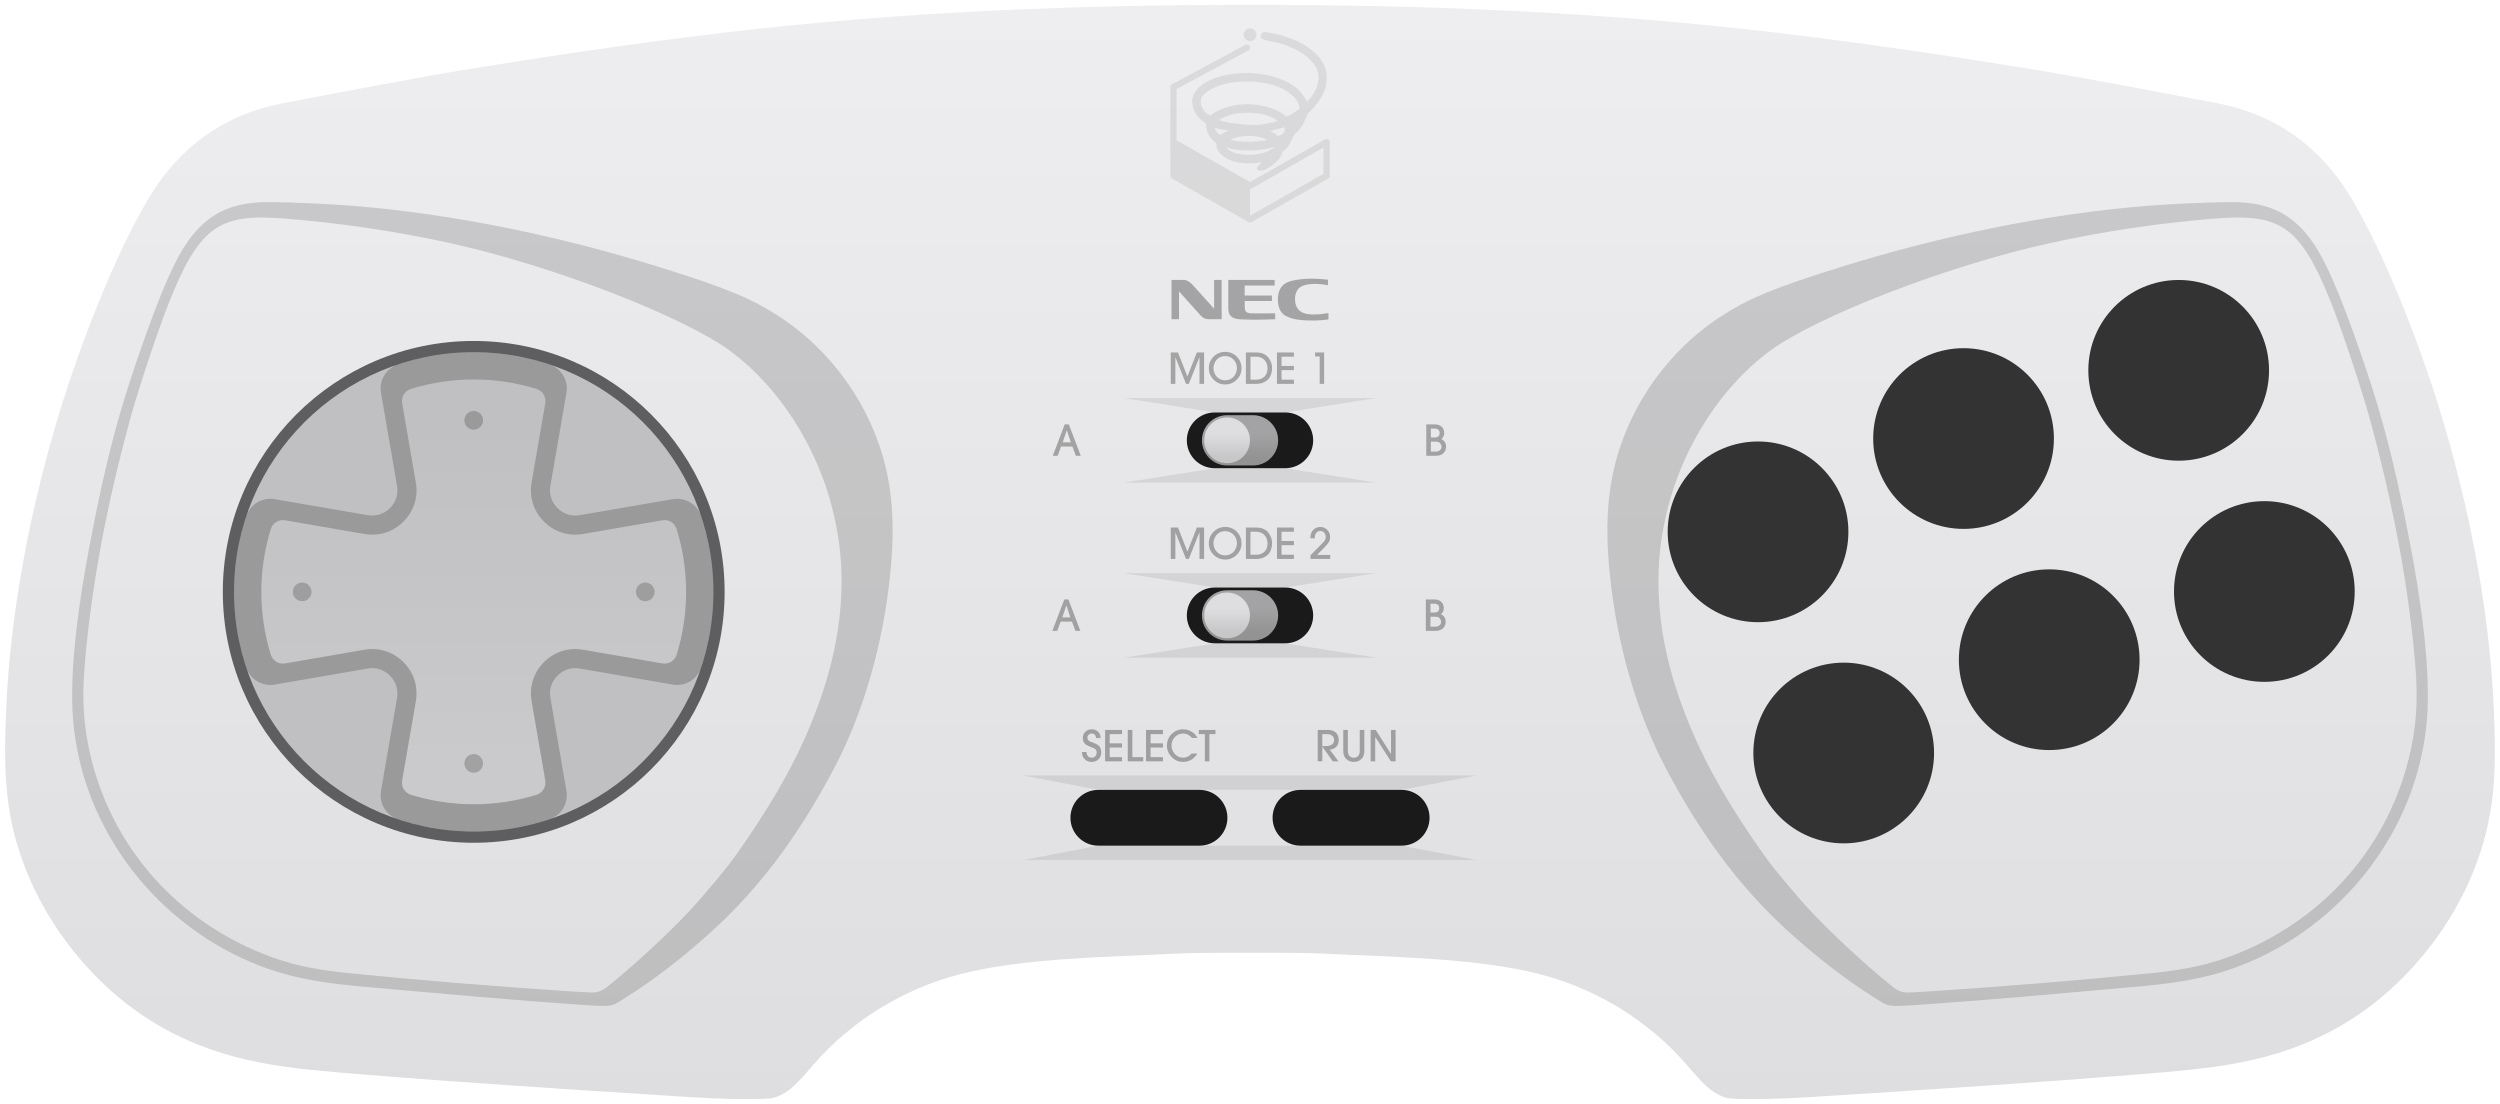
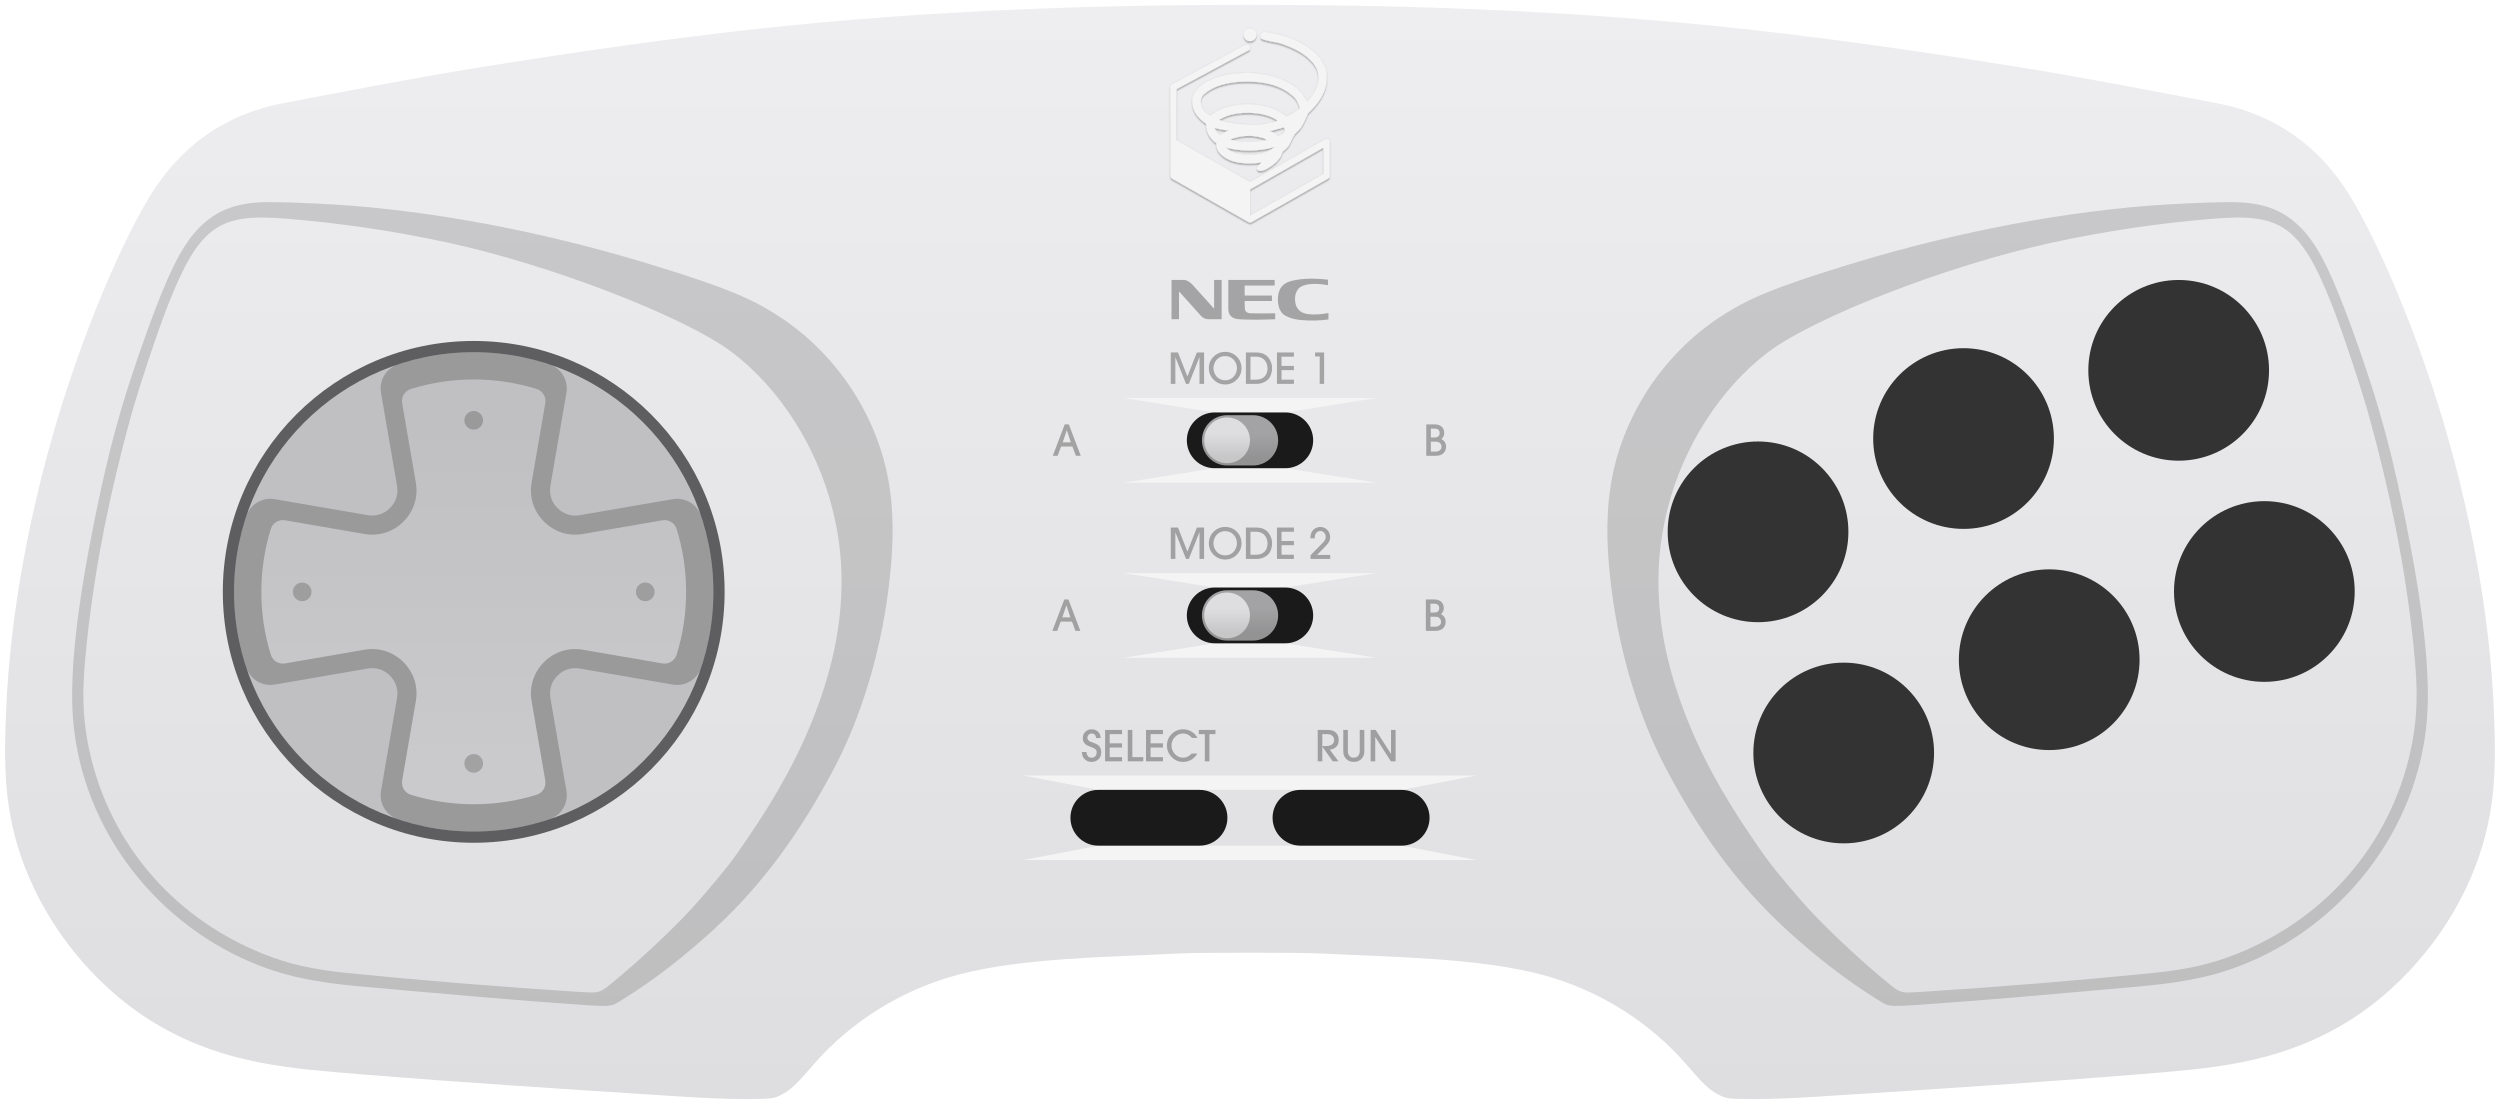
<svg xmlns="http://www.w3.org/2000/svg" xmlns:xlink="http://www.w3.org/1999/xlink" xml:space="preserve" viewBox="0 0 1232 544" width="1232px" height="544px" version="1.1" style="shape-rendering:geometricPrecision; fill-rule:evenodd; clip-rule:evenodd">
  <defs>
    <style type="text/css">
    .fil4 {fill:#1A1A1A}
    .fil3 {fill:#333333}
    .fil11 {fill:#5E5E60}
    .fil12 {fill:#C0C0C2}
-     .fil2 {fill:black;fill-opacity:0.08}
+     .fil2 {fill:#F4F4F4}
    .fil1 {fill:black;fill-opacity:0.15}
    .fil13 {fill:black;fill-opacity:0.2}
    .fil9 {fill:black;fill-opacity:0.3}
    .fil10 {fill:black;fill-opacity:0.3}
    .fil0 {fill:url(#id0)}
    .fil14 {fill:url(#id1)}
    .fil5 {fill:url(#id2)}
    .fil7 {fill:url(#id3)}
    .fil8 {fill:url(#id4);fill-opacity:0.7}
    .fil6 {fill:url(#id5);fill-opacity:0.7}
+     .shd0 {filter: drop-shadow(0px 1px .5px rgba(0, 0, 0, 0.2)) drop-shadow(0px 0px .5px rgba(0, 0, 0, 0.2))}
  </style>
    <linearGradient id="id0" gradientUnits="userSpaceOnUse" x1="616" y1="541.622" x2="616" y2="2.377">
      <stop offset="0" style="stop-opacity:1; stop-color:#DEDEE0" />
      <stop offset="1" style="stop-opacity:1; stop-color:#EEEEF0" />
    </linearGradient>
    <linearGradient id="id1" gradientUnits="userSpaceOnUse" x1="287.037" y1="207.938" x2="287.037" y2="375.4">
      <stop offset="0" style="stop-opacity:1; stop-color:#C0C0C2" />
      <stop offset="1" style="stop-opacity:1; stop-color:#CACACC" />
    </linearGradient>
    <linearGradient id="id2" gradientUnits="userSpaceOnUse" x1="604.714" y1="311.167" x2="604.714" y2="299.898">
      <stop offset="0" style="stop-opacity:1; stop-color:#C6C6C8" />
      <stop offset="1" style="stop-opacity:1; stop-color:#DEDEE0" />
    </linearGradient>
    <linearGradient id="id3" gradientUnits="userSpaceOnUse" xlink:href="#id2" x1="604.714" y1="224.886" x2="604.714" y2="213.617">
  </linearGradient>
    <linearGradient id="id4" gradientUnits="userSpaceOnUse" xlink:href="#id2" x1="611.094" y1="225.675" x2="611.094" y2="213.279">
  </linearGradient>
    <linearGradient id="id5" gradientUnits="userSpaceOnUse" xlink:href="#id2" x1="611.094" y1="311.956" x2="611.094" y2="299.559">
  </linearGradient>
  </defs>
  <g>
    <path class="fil0" d="M330.484 540.054c-50.432,-3.221 -100.728,-6.422 -151.108,-10.525 -36.703,-2.989 -67.785,-5.021 -100.787,-23.959 -28.025,-16.081 -51.546,-43.455 -64.199,-73.055 -12.362,-28.918 -12.657,-52.408 -11.352,-82.918 2.112,-49.362 12.44,-101.59 27.002,-148.752 9.311,-30.153 26.491,-75.487 43.683,-103.922 15.138,-25.038 37.375,-40.7 65.914,-46.108 32.311,-6.122 64.648,-12.46 97.108,-17.691 40.23,-6.484 79.941,-12.276 120.381,-17.072 86.201,-10.224 172.205,-13.675 258.874,-13.675 86.669,0 172.673,3.451 258.874,13.675 40.44,4.796 80.151,10.588 120.381,17.072 32.46,5.231 64.797,11.569 97.108,17.691 28.539,5.408 50.776,21.07 65.914,46.108 17.192,28.435 34.372,73.769 43.683,103.922 14.562,47.162 24.89,99.39 27.002,148.752 1.305,30.51 1.01,54 -11.352,82.918 -12.653,29.6 -36.174,56.974 -64.199,73.055 -33.002,18.938 -64.084,20.97 -100.787,23.959 -50.38,4.103 -100.676,7.304 -151.108,10.525 -13.223,0.845 -26.24,1.674 -39.496,1.558 -10.304,-0.09 -11.294,-0.229 -15.028,-2.1 -4.381,-2.196 -7.439,-5.047 -15.572,-14.52 -18.681,-21.759 -44.431,-37.596 -72.172,-44.806 -31.563,-8.203 -73.584,-8.514 -107.11,-10.258 -6.959,-0.362 -21.021,-0.433 -36.138,-0.433 -15.117,0 -29.179,0.071 -36.138,0.433 -33.526,1.744 -75.547,2.055 -107.11,10.258 -27.741,7.21 -53.491,23.047 -72.172,44.806 -8.133,9.473 -11.191,12.324 -15.572,14.52 -3.734,1.871 -4.724,2.01 -15.028,2.1 -13.256,0.116 -26.273,-0.713 -39.496,-1.558z" />
    <path class="fil1" d="M306.644 492.676c15.956,-9.86 31.273,-21.971 45.054,-34.596 25.079,-22.976 43.546,-49.539 59.296,-79.343 13.19,-24.96 22.683,-56.064 26.742,-87.62 2.23,-17.337 3.235,-34.534 0.504,-51.878 -5.263,-33.42 -25.299,-64.084 -53.44,-82.744 -14.057,-9.322 -27.089,-14.712 -60.974,-25.222 -47.585,-14.758 -99.424,-25.719 -149.535,-29.812 -11.04,-0.902 -28.838,-1.725 -39.825,-1.864 -15.356,-0.194 -27.54,2.525 -38.198,14.653 -7.491,8.525 -13.98,21.973 -23.487,48.179 -13.376,36.872 -20.284,62.505 -28.557,105.96 -4.85,25.47 -10.339,61.141 -8.191,86.523 4.628,54.678 41.984,101.824 92.298,121.128 17.622,6.76 34.324,8.747 52.7,10.379 35.999,3.198 71.776,6.46 107.841,8.943 3.275,0.226 7.38,0.385 9.12,0.353 4.298,-0.077 5.196,-0.904 8.652,-3.039zm-15.302 -3.569c-2.669,-0.066 -6.522,-0.331 -7.329,-0.383 -37.246,-2.388 -76.03,-5.511 -113.029,-9.241 -17.018,-1.715 -28.992,-4.478 -41.365,-9.44 -45.928,-18.418 -77.816,-57.289 -86.506,-104.803 -2.526,-13.808 -2.403,-25.807 -1.183,-39.735 1.96,-22.365 5.385,-44.962 9.799,-66.959 3.54,-17.642 7.633,-34.524 12.371,-51.915 3.885,-14.261 13.412,-42.942 18.788,-56.566 15.691,-39.758 25.722,-44.97 58.725,-42.26 26.895,2.207 53.654,6.201 80.015,11.958 50.319,10.989 116.081,36.433 139.079,53.811 23.306,17.61 41.77,46.377 49.484,77.098 2.906,11.571 4.436,22.655 4.523,34.622 0.181,25.043 -5.657,48.445 -15.156,71.602 -9.452,23.043 -21.809,43.025 -36.192,63.513 -3.964,5.648 -8.359,11.079 -18.511,22.874 -9.758,11.339 -28.555,29.187 -43.757,41.548 -3.341,2.716 -5.257,4.388 -9.756,4.276z" />
    <path class="fil1" d="M925.356 492.676c-15.956,-9.86 -31.273,-21.971 -45.054,-34.596 -25.079,-22.976 -43.546,-49.539 -59.296,-79.343 -13.19,-24.96 -22.683,-56.064 -26.742,-87.62 -2.23,-17.337 -3.235,-34.534 -0.504,-51.878 5.263,-33.42 25.299,-64.084 53.44,-82.744 14.057,-9.322 27.089,-14.712 60.974,-25.222 47.585,-14.758 99.424,-25.719 149.535,-29.812 11.04,-0.902 28.838,-1.725 39.825,-1.864 15.356,-0.194 27.54,2.525 38.198,14.653 7.491,8.525 13.98,21.973 23.487,48.179 13.376,36.872 20.284,62.505 28.557,105.96 4.85,25.47 10.339,61.141 8.191,86.523 -4.628,54.678 -41.984,101.824 -92.298,121.128 -17.622,6.76 -34.324,8.747 -52.7,10.379 -35.999,3.198 -71.776,6.46 -107.841,8.943 -3.275,0.226 -7.38,0.385 -9.12,0.353 -4.298,-0.077 -5.196,-0.904 -8.652,-3.039zm15.302 -3.569c2.669,-0.066 6.522,-0.331 7.329,-0.383 37.246,-2.388 76.03,-5.511 113.029,-9.241 17.018,-1.715 28.992,-4.478 41.365,-9.44 45.928,-18.418 77.816,-57.289 86.506,-104.803 2.526,-13.808 2.403,-25.807 1.183,-39.735 -1.96,-22.365 -5.385,-44.962 -9.799,-66.959 -3.54,-17.642 -7.633,-34.524 -12.371,-51.915 -3.885,-14.261 -13.412,-42.942 -18.788,-56.566 -15.691,-39.758 -25.722,-44.97 -58.725,-42.26 -26.895,2.207 -53.654,6.201 -80.015,11.958 -50.319,10.989 -116.081,36.433 -139.079,53.811 -23.306,17.61 -41.77,46.377 -49.484,77.098 -2.906,11.571 -4.436,22.655 -4.523,34.622 -0.181,25.043 5.657,48.445 15.156,71.602 9.452,23.043 21.809,43.025 36.192,63.513 3.964,5.648 8.359,11.079 18.511,22.874 9.758,11.339 28.555,29.187 43.757,41.548 3.341,2.716 5.257,4.388 9.756,4.276z" />
-     <path class="fil2" d="M616.027 106.275l36.143 -20.572 0 -12.959 -36.143 20.572 0 12.959zm-38.487 -18.307l37.712 21.465c0.494,0.281 1.057,0.281 1.551,0l37.712 -21.465c0.503,-0.287 0.792,-0.784 0.792,-1.363l0 -16.548c0,-0.575 -0.283,-1.067 -0.78,-1.356 -0.496,-0.289 -1.065,-0.292 -1.564,-0.008l-36.936 21.024 -36.197 -20.604 0 -25.215 35.738 -19.263c0.261,-0.141 0.412,-0.395 0.412,-0.691l0 -0.461c0,-0.568 -0.276,-1.056 -0.764,-1.347 -0.487,-0.291 -1.048,-0.304 -1.548,-0.034l-36.151 19.486c-0.521,0.281 -0.825,0.789 -0.825,1.381 0.002,14.571 0.053,29.16 0.055,43.636 0,0.579 0.289,1.076 0.793,1.363zm44.103 -68.886c-1.302,-1.694 0.572,-3.929 2.463,-3.231 8.133,1.247 16.33,3.937 22.777,9.2 3.914,3.255 7.193,7.977 6.926,13.279 0.173,7.005 -4.314,12.966 -9.208,17.5 -1.451,3.231 -2.667,6.706 -5.389,9.153 -2.541,1.968 -2.721,5.475 -4.894,7.718 -2.373,2.569 -1.932,0.951 -2.941,3.992 -1.834,3.283 -4.76,5.166 -7.717,6.861 -1.125,0.329 -3.563,1.594 -4.299,-0.524 -0.259,-1.143 4.643,-4.036 0.572,-2.738 -6.863,0.636 -15.506,0.173 -19.781,-6.086 -0.822,-1.895 -0.708,-2.484 -0.714,-3.577 -3.098,-2.235 -5.286,-5.663 -5.019,-9.616 -3.436,-2.384 -6.699,-5.78 -6.848,-10.212 -0.588,-4.345 2.785,-7.859 6.212,-9.945 6.612,-3.961 14.55,-4.95 22.127,-4.934 7.874,0.471 16.063,2.212 22.479,7.075 2.494,1.819 4.188,4.431 5.788,7.019l0.141 -0.141c4.22,-4.062 7.115,-10.855 4.346,-16.471 -3.248,-5.726 -9.405,-9.051 -15.389,-11.248 -3.726,-1.591 -7.906,-1.544 -11.632,-3.074zm-28.048 27.1c-3.906,3.129 -1.02,9.514 3.012,10.761 5.38,-4.4 12.526,-5.671 19.295,-5.632 6.071,0.385 12.337,1.765 17.239,5.554 0.957,1.098 2.134,-0.181 3.13,-0.455 1.467,-0.934 2.918,-1.899 4.33,-2.918 -0.62,-2.314 -1.592,-4.597 -3.459,-6.189 -5.663,-5.2 -13.671,-6.972 -21.162,-7.09 -7.741,-0.173 -16.228,0.855 -22.385,5.969zm27.069 15.296c2.871,-0.4 6.669,-1.1 7.785,-1.503 1.503,-0.458 0.923,-0.699 0.418,-1.087 -3.828,-2.392 -8.408,-3.082 -12.84,-3.341 -4.847,-0.016 -9.938,0.495 -14.228,2.918 -0.439,0.268 -1.848,0.53 0.008,1.059 4.17,1.456 14.466,2.04 15.365,2.079 0.901,0.038 3.492,-0.125 3.492,-0.125zm-22.151 1.559c0.392,1.018 1.189,2.526 2.782,3.451 0.674,-0.448 1.704,-0.96 2.567,-1.415 0.56,-0.227 1.159,-0.626 1.734,-0.827 -0.281,-0.02 -0.703,-0.069 -1.531,-0.106 -1.989,-0.241 -3.678,-0.648 -5.552,-1.103zm27.185 1.624c1.492,0.412 2.914,1.098 3.969,2.408 2.082,-0.581 4.4,-1.93 3.082,-4.361 -2.337,0.691 -4.698,1.326 -7.051,1.953zm-19.39 3.99c1.323,0.784 3.139,0.74 4.558,1.03 4.412,0.291 8.918,0.196 13.311,-0.549 -0.863,-1.271 -2.526,-1.271 -3.875,-1.655 -4.494,-1.075 -9.665,-0.458 -13.994,1.174zm-2.046 4.104c2.879,3.059 7.42,3.396 11.358,3.585 4.4,-0.102 9.184,-0.957 12.58,-3.977 -7.788,2.299 -16.079,2.361 -23.938,0.392zm14.933 -55.656c0,-1.75 -1.418,-3.168 -3.168,-3.168 -1.749,0 -3.167,1.418 -3.167,3.168 0,1.75 1.418,3.168 3.167,3.168 1.75,0 3.168,-1.418 3.168,-3.168z" />
+     <path class="fil2 shd0" d="M616.027 106.275l36.143 -20.572 0 -12.959 -36.143 20.572 0 12.959zm-38.487 -18.307l37.712 21.465c0.494,0.281 1.057,0.281 1.551,0l37.712 -21.465c0.503,-0.287 0.792,-0.784 0.792,-1.363l0 -16.548c0,-0.575 -0.283,-1.067 -0.78,-1.356 -0.496,-0.289 -1.065,-0.292 -1.564,-0.008l-36.936 21.024 -36.197 -20.604 0 -25.215 35.738 -19.263c0.261,-0.141 0.412,-0.395 0.412,-0.691l0 -0.461c0,-0.568 -0.276,-1.056 -0.764,-1.347 -0.487,-0.291 -1.048,-0.304 -1.548,-0.034l-36.151 19.486c-0.521,0.281 -0.825,0.789 -0.825,1.381 0.002,14.571 0.053,29.16 0.055,43.636 0,0.579 0.289,1.076 0.793,1.363zm44.103 -68.886c-1.302,-1.694 0.572,-3.929 2.463,-3.231 8.133,1.247 16.33,3.937 22.777,9.2 3.914,3.255 7.193,7.977 6.926,13.279 0.173,7.005 -4.314,12.966 -9.208,17.5 -1.451,3.231 -2.667,6.706 -5.389,9.153 -2.541,1.968 -2.721,5.475 -4.894,7.718 -2.373,2.569 -1.932,0.951 -2.941,3.992 -1.834,3.283 -4.76,5.166 -7.717,6.861 -1.125,0.329 -3.563,1.594 -4.299,-0.524 -0.259,-1.143 4.643,-4.036 0.572,-2.738 -6.863,0.636 -15.506,0.173 -19.781,-6.086 -0.822,-1.895 -0.708,-2.484 -0.714,-3.577 -3.098,-2.235 -5.286,-5.663 -5.019,-9.616 -3.436,-2.384 -6.699,-5.78 -6.848,-10.212 -0.588,-4.345 2.785,-7.859 6.212,-9.945 6.612,-3.961 14.55,-4.95 22.127,-4.934 7.874,0.471 16.063,2.212 22.479,7.075 2.494,1.819 4.188,4.431 5.788,7.019l0.141 -0.141c4.22,-4.062 7.115,-10.855 4.346,-16.471 -3.248,-5.726 -9.405,-9.051 -15.389,-11.248 -3.726,-1.591 -7.906,-1.544 -11.632,-3.074zm-28.048 27.1c-3.906,3.129 -1.02,9.514 3.012,10.761 5.38,-4.4 12.526,-5.671 19.295,-5.632 6.071,0.385 12.337,1.765 17.239,5.554 0.957,1.098 2.134,-0.181 3.13,-0.455 1.467,-0.934 2.918,-1.899 4.33,-2.918 -0.62,-2.314 -1.592,-4.597 -3.459,-6.189 -5.663,-5.2 -13.671,-6.972 -21.162,-7.09 -7.741,-0.173 -16.228,0.855 -22.385,5.969zm27.069 15.296c2.871,-0.4 6.669,-1.1 7.785,-1.503 1.503,-0.458 0.923,-0.699 0.418,-1.087 -3.828,-2.392 -8.408,-3.082 -12.84,-3.341 -4.847,-0.016 -9.938,0.495 -14.228,2.918 -0.439,0.268 -1.848,0.53 0.008,1.059 4.17,1.456 14.466,2.04 15.365,2.079 0.901,0.038 3.492,-0.125 3.492,-0.125zm-22.151 1.559c0.392,1.018 1.189,2.526 2.782,3.451 0.674,-0.448 1.704,-0.96 2.567,-1.415 0.56,-0.227 1.159,-0.626 1.734,-0.827 -0.281,-0.02 -0.703,-0.069 -1.531,-0.106 -1.989,-0.241 -3.678,-0.648 -5.552,-1.103zm27.185 1.624c1.492,0.412 2.914,1.098 3.969,2.408 2.082,-0.581 4.4,-1.93 3.082,-4.361 -2.337,0.691 -4.698,1.326 -7.051,1.953zm-19.39 3.99c1.323,0.784 3.139,0.74 4.558,1.03 4.412,0.291 8.918,0.196 13.311,-0.549 -0.863,-1.271 -2.526,-1.271 -3.875,-1.655 -4.494,-1.075 -9.665,-0.458 -13.994,1.174zm-2.046 4.104c2.879,3.059 7.42,3.396 11.358,3.585 4.4,-0.102 9.184,-0.957 12.58,-3.977 -7.788,2.299 -16.079,2.361 -23.938,0.392zm14.933 -55.656c0,-1.75 -1.418,-3.168 -3.168,-3.168 -1.749,0 -3.167,1.418 -3.167,3.168 0,1.75 1.418,3.168 3.167,3.168 1.75,0 3.168,-1.418 3.168,-3.168z" />
    <circle class="fil3" cx="866.362" cy="262.088" r="44.528" />
    <circle class="fil3" cx="1073.655" cy="182.499" r="44.528" />
    <circle class="fil3" cx="967.636" cy="216.114" r="44.528" />
    <circle class="fil3" cx="908.58" cy="371.08" r="44.528" />
    <circle class="fil3" cx="1115.874" cy="291.491" r="44.528" />
    <circle class="fil3" cx="1009.854" cy="325.105" r="44.528" />
    <polygon class="fil2" points="541.255,389.254 690.745,389.254 727.766,382.149 504.234,382.149 " />
    <polygon class="fil2" points="541.255,416.741 690.745,416.741 727.766,423.845 504.234,423.845 " />
    <path class="fil4" d="M541.255 389.254c-7.591,0 -13.744,6.153 -13.744,13.743 0,7.591 6.153,13.744 13.744,13.744 20.482,0 29.569,0 49.876,0 7.59,0 13.743,-6.153 13.743,-13.744 0,-7.59 -6.153,-13.743 -13.743,-13.743 -20.529,0 -29.109,0 -49.876,0z" />
    <path class="fil4" d="M640.869 389.254c-7.59,0 -13.743,6.153 -13.743,13.743 0,7.591 6.153,13.744 13.743,13.744 20.482,0 29.569,0 49.876,0 7.591,0 13.744,-6.153 13.744,-13.744 0,-7.59 -6.153,-13.743 -13.744,-13.743 -20.528,0 -29.108,0 -49.876,0z" />
    <polygon class="fil2" points="598.61,289.535 633.39,289.535 678.254,282.43 553.746,282.43 " />
    <polygon class="fil2" points="598.61,317.022 633.39,317.022 678.254,324.126 553.746,324.126 " />
    <path class="fil4" d="M598.61 289.535c-7.59,0 -13.743,6.153 -13.743,13.743 0,7.59 6.153,13.744 13.743,13.744 20.482,0 14.473,0 34.78,0 7.59,0 13.743,-6.154 13.743,-13.744 0,-7.59 -6.153,-13.743 -13.743,-13.743 -20.529,0 -14.012,0 -34.78,0z" />
    <path class="fil5" d="M604.714 314.548c6.224,0 11.27,-5.046 11.27,-11.27 0,-6.224 -5.046,-11.269 -11.27,-11.269 -6.224,0 -11.269,5.045 -11.269,11.269 0,6.224 5.045,11.27 11.269,11.27z" />
    <path class="fil6" d="M604.714 290.882c-6.846,0 -12.396,5.55 -12.396,12.396 0,6.847 5.55,12.397 12.396,12.397 21.116,0 -8.365,0 12.759,0 6.846,0 12.397,-5.55 12.397,-12.397 0,-6.846 -5.551,-12.396 -12.397,-12.396 -21.128,0 8.413,0 -12.759,0z" />
    <polygon class="fil2" points="598.61,203.254 633.39,203.254 678.254,196.15 553.746,196.15 " />
    <polygon class="fil2" points="598.61,230.741 633.39,230.741 678.254,237.845 553.746,237.845 " />
    <path class="fil4" d="M598.61 203.254c-7.59,0 -13.743,6.153 -13.743,13.743 0,7.591 6.153,13.744 13.743,13.744 20.482,0 14.473,0 34.78,0 7.59,0 13.743,-6.153 13.743,-13.744 0,-7.59 -6.153,-13.743 -13.743,-13.743 -20.529,0 -14.012,0 -34.78,0z" />
    <path class="fil7" d="M604.714 228.267c6.224,0 11.27,-5.045 11.27,-11.27 0,-6.223 -5.046,-11.269 -11.27,-11.269 -6.224,0 -11.269,5.046 -11.269,11.269 0,6.225 5.045,11.27 11.269,11.27z" />
    <path class="fil8" d="M604.714 204.601c-6.846,0 -12.396,5.55 -12.396,12.396 0,6.847 5.55,12.397 12.396,12.397 21.116,0 -8.365,0 12.759,0 6.846,0 12.397,-5.55 12.397,-12.397 0,-6.846 -5.551,-12.396 -12.397,-12.396 -21.128,0 8.413,0 -12.759,0z" />
    <path class="fil9" d="M593.374 189.173l-2.259 0 0 -13.073 -0.063 0 -5.208 13.073 -1.359 0 -5.229 -13.073 -0.042 0 0 13.073 -2.259 0 0 -15.478 3.556 0 4.643 11.859 4.664 -11.859 3.556 0 0 15.478zm18.448 -7.697c0,2.203 -0.788,4.085 -2.364,5.647 -1.575,1.562 -3.472,2.343 -5.689,2.343 -2.217,0 -4.113,-0.784 -5.689,-2.353 -1.576,-1.569 -2.364,-3.462 -2.364,-5.679 0,-2.231 0.785,-4.128 2.354,-5.689 1.568,-1.562 3.468,-2.343 5.699,-2.343 2.259,0 4.166,0.781 5.721,2.343 1.555,1.561 2.332,3.472 2.332,5.731zm-2.259 0.021c0,-1.673 -0.551,-3.096 -1.652,-4.267 -1.102,-1.172 -2.482,-1.757 -4.142,-1.757 -1.199,0 -2.255,0.307 -3.169,0.92 -0.913,0.614 -1.607,1.472 -2.081,2.573 -0.362,0.837 -0.544,1.659 -0.544,2.468 0,0.809 0.182,1.646 0.544,2.51 0.488,1.088 1.189,1.935 2.102,2.541 0.914,0.607 1.963,0.91 3.148,0.91 1.269,0 2.374,-0.338 3.315,-1.014 0.942,-0.677 1.635,-1.614 2.082,-2.813 0.264,-0.684 0.397,-1.374 0.397,-2.071zm17.339 -0.021c0,0.962 -0.17,1.959 -0.512,2.991 -0.342,1.032 -0.819,1.855 -1.433,2.468 -1.506,1.492 -3.521,2.238 -6.045,2.238l-4.936 0 0 -15.478 5.02 0c2.858,0 4.964,0.948 6.317,2.845 1.06,1.478 1.589,3.123 1.589,4.936zm-2.259 0c0,-0.781 -0.153,-1.569 -0.46,-2.363 -0.446,-1.102 -1.122,-1.936 -2.028,-2.5 -0.907,-0.565 -1.967,-0.847 -3.18,-0.847l-2.74 0 0 11.337 2.698 0c1.771,0 3.166,-0.496 4.183,-1.486 1.019,-0.99 1.527,-2.37 1.527,-4.141zm12.99 7.697l-8.346 0 0 -15.478 8.346 0 0 2.071 -6.087 0 0 4.559 6.087 0 0 2.071 -6.087 0 0 4.707 6.087 0 0 2.07zm14.892 0l-2.176 0 0 -13.491 -2.28 0 0 -1.987 4.456 0 0 15.478z" />
    <path class="fil9" d="M593.374 275.454l-2.259 0 0 -13.073 -0.063 0 -5.208 13.073 -1.359 0 -5.229 -13.073 -0.042 0 0 13.073 -2.259 0 0 -15.478 3.556 0 4.643 11.859 4.664 -11.859 3.556 0 0 15.478zm18.448 -7.697c0,2.203 -0.788,4.085 -2.364,5.647 -1.575,1.562 -3.472,2.342 -5.689,2.342 -2.217,0 -4.113,-0.784 -5.689,-2.353 -1.576,-1.568 -2.364,-3.461 -2.364,-5.678 0,-2.231 0.785,-4.128 2.354,-5.689 1.568,-1.562 3.468,-2.343 5.699,-2.343 2.259,0 4.166,0.781 5.721,2.343 1.555,1.561 2.332,3.472 2.332,5.731zm-2.259 0.021c0,-1.674 -0.551,-3.096 -1.652,-4.267 -1.102,-1.172 -2.482,-1.757 -4.142,-1.757 -1.199,0 -2.255,0.306 -3.169,0.92 -0.913,0.614 -1.607,1.471 -2.081,2.573 -0.362,0.836 -0.544,1.659 -0.544,2.468 0,0.808 0.182,1.645 0.544,2.51 0.488,1.087 1.189,1.934 2.102,2.541 0.914,0.607 1.963,0.91 3.148,0.91 1.269,0 2.374,-0.338 3.315,-1.014 0.942,-0.677 1.635,-1.615 2.082,-2.814 0.264,-0.683 0.397,-1.373 0.397,-2.07zm17.339 -0.021c0,0.962 -0.17,1.959 -0.512,2.991 -0.342,1.031 -0.819,1.854 -1.433,2.468 -1.506,1.492 -3.521,2.238 -6.045,2.238l-4.936 0 0 -15.478 5.02 0c2.858,0 4.964,0.948 6.317,2.844 1.06,1.478 1.589,3.124 1.589,4.937zm-2.259 0c0,-0.781 -0.153,-1.569 -0.46,-2.364 -0.446,-1.102 -1.122,-1.935 -2.028,-2.5 -0.907,-0.564 -1.967,-0.847 -3.18,-0.847l-2.74 0 0 11.337 2.698 0c1.771,0 3.166,-0.495 4.183,-1.485 1.019,-0.99 1.527,-2.37 1.527,-4.141zm12.99 7.697l-8.346 0 0 -15.478 8.346 0 0 2.07 -6.087 0 0 4.56 6.087 0 0 2.071 -6.087 0 0 4.706 6.087 0 0 2.071zm17.882 0l-9.684 0 0 -1.82 6.087 -6.191c0.934,-0.934 1.401,-1.876 1.401,-2.824 0,-0.795 -0.243,-1.485 -0.732,-2.071 -0.488,-0.585 -1.122,-0.878 -1.903,-0.878 -0.865,0 -1.541,0.314 -2.029,0.941 -0.488,0.627 -0.732,1.388 -0.732,2.28l0 0.397 -2.175 0 0 -0.083c-0.014,-1.2 0.233,-2.256 0.742,-3.169 0.509,-0.913 1.287,-1.579 2.332,-1.998 0.586,-0.236 1.179,-0.355 1.778,-0.355 1.395,0 2.559,0.484 3.493,1.453 0.934,0.97 1.402,2.152 1.402,3.546 0,0.878 -0.178,1.638 -0.534,2.28 -0.355,0.641 -0.896,1.338 -1.621,2.091l-4.308 4.414 6.483 0 0 1.987z" />
    <path class="fil9" d="M542.69 370.78c0,1.381 -0.446,2.507 -1.339,3.378 -0.892,0.872 -2.029,1.308 -3.409,1.308 -1.408,0 -2.555,-0.46 -3.441,-1.381 -0.885,-0.92 -1.328,-2.085 -1.328,-3.493l2.259 0c0,0.795 0.224,1.461 0.67,1.997 0.446,0.537 1.059,0.806 1.84,0.806 0.767,0 1.374,-0.244 1.82,-0.732 0.446,-0.488 0.669,-1.116 0.669,-1.883 0,-0.376 -0.059,-0.7 -0.178,-0.972 -0.118,-0.272 -0.293,-0.495 -0.523,-0.669 -0.23,-0.175 -0.474,-0.325 -0.731,-0.45 -0.259,-0.126 -0.548,-0.252 -0.869,-0.377 -0.083,-0.028 -0.146,-0.049 -0.188,-0.063 -0.544,-0.209 -0.938,-0.366 -1.182,-0.47 -0.244,-0.105 -0.575,-0.261 -0.993,-0.471 -0.418,-0.209 -0.725,-0.411 -0.921,-0.606 -0.195,-0.196 -0.404,-0.443 -0.627,-0.743 -0.223,-0.299 -0.38,-0.645 -0.471,-1.035 -0.09,-0.39 -0.135,-0.83 -0.135,-1.318 0,-1.186 0.422,-2.182 1.265,-2.991 0.843,-0.809 1.865,-1.213 3.064,-1.213 1.297,0 2.36,0.394 3.19,1.182 0.829,0.788 1.244,1.83 1.244,3.126l-2.258 0c0,-0.669 -0.196,-1.209 -0.586,-1.621 -0.391,-0.411 -0.92,-0.616 -1.59,-0.616 -0.558,0 -1.042,0.209 -1.453,0.627 -0.412,0.418 -0.618,0.913 -0.618,1.485 0,0.446 0.126,0.819 0.377,1.119 0.251,0.3 0.575,0.54 0.973,0.722 0.397,0.181 0.84,0.352 1.328,0.512 0.488,0.16 0.976,0.356 1.464,0.586 0.488,0.23 0.931,0.505 1.328,0.826 0.397,0.321 0.722,0.774 0.973,1.36 0.251,0.585 0.376,1.276 0.376,2.07zm10.249 4.393l-8.346 0 0 -15.478 8.346 0 0 2.07 -6.087 0 0 4.56 6.087 0 0 2.071 -6.087 0 0 4.706 6.087 0 0 2.071zm10.458 0l-7.634 0 0 -15.478 2.258 0 0 13.407 5.376 0 0 2.071zm9.705 0l-8.346 0 0 -15.478 8.346 0 0 2.07 -6.087 0 0 4.56 6.087 0 0 2.071 -6.087 0 0 4.706 6.087 0 0 2.071zm17.047 -11.525l-2.72 0c-1.241,-1.45 -2.691,-2.175 -4.35,-2.175 -1.617,0 -2.98,0.578 -4.089,1.736 -1.109,1.157 -1.663,2.551 -1.663,4.183 0,1.603 0.554,3.005 1.663,4.204 1.109,1.199 2.458,1.799 4.047,1.799 0.795,0 1.565,-0.185 2.311,-0.554 0.746,-0.37 1.384,-0.869 1.914,-1.496l2.782 0c-0.739,1.297 -1.726,2.308 -2.959,3.033 -1.235,0.725 -2.591,1.088 -4.069,1.088 -2.189,0 -4.061,-0.799 -5.616,-2.396 -1.555,-1.596 -2.332,-3.496 -2.332,-5.699 0,-2.217 0.777,-4.099 2.332,-5.647 1.555,-1.548 3.434,-2.322 5.637,-2.322 1.757,0 3.333,0.502 4.727,1.506 0.935,0.669 1.729,1.583 2.385,2.74zm8.826 -1.883l-2.97 0 0 13.408 -2.259 0 0 -13.408 -2.97 0 0 -2.07 8.199 0 0 2.07z" />
    <path class="fil9" d="M659.707 364.652c0,2.273 -0.976,3.758 -2.928,4.455 -0.544,0.195 -1.046,0.293 -1.506,0.293l4.33 5.773 -2.824 0 -5.104 -7.175 -0.042 0 0 7.175 -2.259 0 0 -15.478 4.79 0c1.868,0 3.242,0.432 4.121,1.296 0.948,0.907 1.422,2.127 1.422,3.661zm-2.259 0c0,-0.934 -0.331,-1.649 -0.993,-2.144 -0.663,-0.495 -1.475,-0.743 -2.437,-0.743l-2.385 0 0 5.92 1.548 0c0.558,0 1.067,-0.046 1.527,-0.136 0.46,-0.091 0.906,-0.241 1.339,-0.45 0.432,-0.209 0.773,-0.523 1.025,-0.941 0.25,-0.419 0.376,-0.921 0.376,-1.506zm14.892 5.522c0,1.715 -0.523,3.039 -1.569,3.974 -0.975,0.878 -2.182,1.318 -3.618,1.318 -1.436,0 -2.642,-0.44 -3.619,-1.318 -1.045,-0.935 -1.568,-2.259 -1.568,-3.974l0 -10.479 2.259 0 0 10.416c0,0.962 0.254,1.75 0.763,2.363 0.509,0.614 1.231,0.921 2.165,0.921 0.934,0 1.656,-0.307 2.165,-0.921 0.509,-0.613 0.763,-1.401 0.763,-2.363l0 -10.416 2.259 0 0 10.479zm15.415 4.999l-2.342 0 -7.656 -11.964 -0.041 0 0 11.964 -2.259 0 0 -15.478 2.468 0 7.53 11.776 0.042 0 0 -11.776 2.258 0 0 15.478z" />
    <path class="fil10" d="M577.33 137.962l6.211 0c1.422,0 3.105,1.335 3.859,2.06l10.912 12.102 0 -14.162 3.715 0 0 19.328 -6.501 0c-1.161,-0.029 -2.293,-0.261 -3.628,-1.567l-10.882 -12.131 0 13.698 -3.686 0 0 -19.328zm77.34 19.473c-4.454,0.59 -8.96,0.688 -13.436,0.29 -2.641,-0.232 -5.224,-0.783 -7.604,-2.031 -2.989,-1.538 -3.917,-5.021 -3.888,-8.184 0.028,-3.163 0.899,-6.007 3.482,-7.72 1.712,-1.102 3.541,-1.48 5.485,-1.828 5.253,-0.929 10.535,-0.725 15.7,-0.145l0 2.728c-6.094,-1.161 -12.479,-0.871 -14.684,1.915 -1.335,1.741 -1.538,3.483 -1.538,4.934 0,2.612 0.899,6.588 6.21,7.371 3.483,0.493 6.907,0.087 10.273,-0.493l0 3.163zm-38.046 -3.018c0.551,0.029 8.909,0.058 11.783,0l0 2.902c-5.775,0.232 -11.348,0.319 -17.181,0.058 -4.962,-0.203 -5.833,-2.699 -5.92,-5.079l0 -14.336 22.84 0 0 2.757 -14.772 0 0 4.905 13.437 0 0 2.698 -13.437 0c0,1.452 0.029,3.106 0.058,3.396 0.058,1.886 0.928,2.583 3.192,2.699z" />
    <path class="fil9" d="M532.598 224.611l-2.406 0 -1.715 -4.56 -5.564 0 -1.715 4.56 -2.384 0 5.877 -15.478 2.029 0 5.878 15.478zm-4.895 -6.63l-1.966 -5.92 -0.042 0 -1.987 5.92 3.995 0zm184.93 2.133c0,0.655 -0.126,1.276 -0.377,1.861 -0.767,1.758 -2.356,2.636 -4.768,2.636l-4.623 0 0 -15.478 4.016 0c2.329,0 3.834,0.864 4.518,2.594 0.209,0.543 0.313,1.108 0.313,1.694 0,1.157 -0.46,2.133 -1.38,2.928 1.534,0.879 2.301,2.133 2.301,3.765zm-3.18 -6.714c0,-1.464 -0.871,-2.196 -2.614,-2.196l-1.715 0 0 4.371 1.841 0c1.659,0 2.488,-0.725 2.488,-2.175zm0.921 6.714c0,-0.572 -0.181,-1.081 -0.544,-1.527 -0.293,-0.39 -0.638,-0.645 -1.035,-0.763 -0.398,-0.119 -0.897,-0.178 -1.496,-0.178l-2.175 0 0 4.894 2.447 0c0.781,0 1.443,-0.216 1.987,-0.648 0.544,-0.432 0.816,-1.025 0.816,-1.778z" />
    <path class="fil9" d="M532.39 310.894l-2.405 0 -1.716 -4.56 -5.563 0 -1.715 4.56 -2.385 0 5.878 -15.478 2.028 0 5.878 15.478zm-4.894 -6.631l-1.967 -5.919 -0.042 0 -1.986 5.919 3.995 0zm184.929 2.134c0,0.655 -0.125,1.276 -0.376,1.861 -0.767,1.757 -2.357,2.636 -4.769,2.636l-4.623 0 0 -15.478 4.016 0c2.329,0 3.835,0.864 4.518,2.593 0.209,0.544 0.314,1.109 0.314,1.695 0,1.157 -0.46,2.133 -1.381,2.928 1.534,0.878 2.301,2.133 2.301,3.765zm-3.179 -6.714c0,-1.465 -0.872,-2.196 -2.615,-2.196l-1.715 0 0 4.371 1.841 0c1.659,0 2.489,-0.725 2.489,-2.175zm0.92 6.714c0,-0.572 -0.181,-1.081 -0.544,-1.527 -0.292,-0.39 -0.637,-0.645 -1.035,-0.763 -0.397,-0.119 -0.896,-0.178 -1.495,-0.178l-2.176 0 0 4.894 2.448 0c0.781,0 1.443,-0.216 1.987,-0.648 0.543,-0.433 0.815,-1.026 0.815,-1.778z" />
    <circle class="fil11" cx="233.448" cy="291.67" r="123.646" />
    <circle class="fil12" cx="233.449" cy="291.669" r="118.102" />
    <path class="fil13" d="M233.449 173.567c13.025,0 25.557,2.113 37.273,6.01 5.931,1.972 9.469,7.881 8.407,14.04l-7.89 45.763c-0.715,4.146 0.518,8.031 3.493,11.006 2.975,2.975 6.86,4.208 11.006,3.493l45.762 -7.89c6.16,-1.062 12.068,2.476 14.04,8.407 3.897,11.717 6.011,24.247 6.011,37.273 0,13.026 -2.114,25.558 -6.011,37.275 -1.972,5.931 -7.88,9.468 -14.04,8.406l-45.762 -7.89c-4.146,-0.715 -8.031,0.519 -11.006,3.493 -2.976,2.975 -4.208,6.86 -3.494,11.006l7.89 45.763c1.062,6.159 -2.475,12.067 -8.406,14.04 -11.716,3.896 -24.248,6.01 -37.273,6.01 -13.026,0 -25.558,-2.114 -37.274,-6.011 -5.932,-1.972 -9.469,-7.88 -8.407,-14.04l7.89 -45.762c0.715,-4.146 -0.518,-8.031 -3.494,-11.006 -2.974,-2.975 -6.859,-4.208 -11.006,-3.493l-45.761 7.89c-6.159,1.062 -12.068,-2.475 -14.04,-8.407 -3.897,-11.717 -6.011,-24.248 -6.011,-37.274 0,-13.026 2.114,-25.556 6.01,-37.273 1.973,-5.931 7.882,-9.469 14.041,-8.407l45.761 7.891c4.147,0.714 8.032,-0.519 11.006,-3.494 2.975,-2.975 4.209,-6.86 3.493,-11.006l-7.889 -45.763c-1.062,-6.159 2.475,-12.067 8.406,-14.04 11.717,-3.897 24.249,-6.01 37.275,-6.01z" />
    <path class="fil14" d="M233.449 187.006c10.768,0 21.156,1.628 30.932,4.648 3.031,0.936 4.87,3.935 4.331,7.061l-6.739 39.084c-1.233,7.156 0.969,14.105 6.104,19.242 5.136,5.136 12.085,7.337 19.242,6.103l39.083 -6.738c3.127,-0.539 6.125,1.3 7.062,4.331 3.02,9.776 4.648,20.164 4.648,30.932 0,10.769 -1.628,21.157 -4.648,30.933 -0.937,3.031 -3.936,4.87 -7.062,4.331l-39.083 -6.738c-7.156,-1.233 -14.106,0.968 -19.242,6.103 -5.136,5.136 -7.338,12.087 -6.104,19.242l6.739 39.083c0.538,3.126 -1.301,6.125 -4.332,7.061 -9.775,3.02 -20.163,4.648 -30.931,4.648 -10.769,0 -21.157,-1.627 -30.933,-4.648 -3.031,-0.936 -4.87,-3.935 -4.331,-7.061l6.738 -39.083c1.234,-7.156 -0.968,-14.106 -6.104,-19.242 -5.136,-5.135 -12.086,-7.337 -19.242,-6.103l-39.082 6.738c-3.126,0.539 -6.125,-1.3 -7.061,-4.331 -3.021,-9.776 -4.648,-20.164 -4.648,-30.933 0,-10.768 1.627,-21.156 4.647,-30.932 0.937,-3.031 3.935,-4.87 7.062,-4.331l39.082 6.739c7.156,1.233 14.106,-0.969 19.242,-6.104 5.136,-5.136 7.338,-12.086 6.104,-19.242l-6.739 -39.083c-0.538,-3.127 1.301,-6.125 4.331,-7.062 9.777,-3.02 20.165,-4.648 30.934,-4.648z" />
    <path class="fil13" d="M233.449 211.73c2.539,0 4.597,-2.058 4.597,-4.597 0,-2.54 -2.058,-4.598 -4.597,-4.598 -2.539,0 -4.598,2.058 -4.598,4.598 0,2.539 2.059,4.597 4.598,4.597zm0 159.878c2.539,0 4.597,2.059 4.597,4.598 0,2.539 -2.058,4.597 -4.597,4.597 -2.539,0 -4.598,-2.058 -4.598,-4.597 0,-2.539 2.059,-4.598 4.598,-4.598zm-79.939 -79.939c0,-2.539 -2.059,-4.598 -4.598,-4.598 -2.539,0 -4.598,2.059 -4.598,4.598 0,2.539 2.059,4.598 4.598,4.598 2.539,0 4.598,-2.059 4.598,-4.598zm159.878 0c0,-2.539 2.058,-4.598 4.597,-4.598 2.539,0 4.598,2.059 4.598,4.598 0,2.539 -2.059,4.598 -4.598,4.598 -2.539,0 -4.597,-2.059 -4.597,-4.598z" />
  </g>
</svg>
